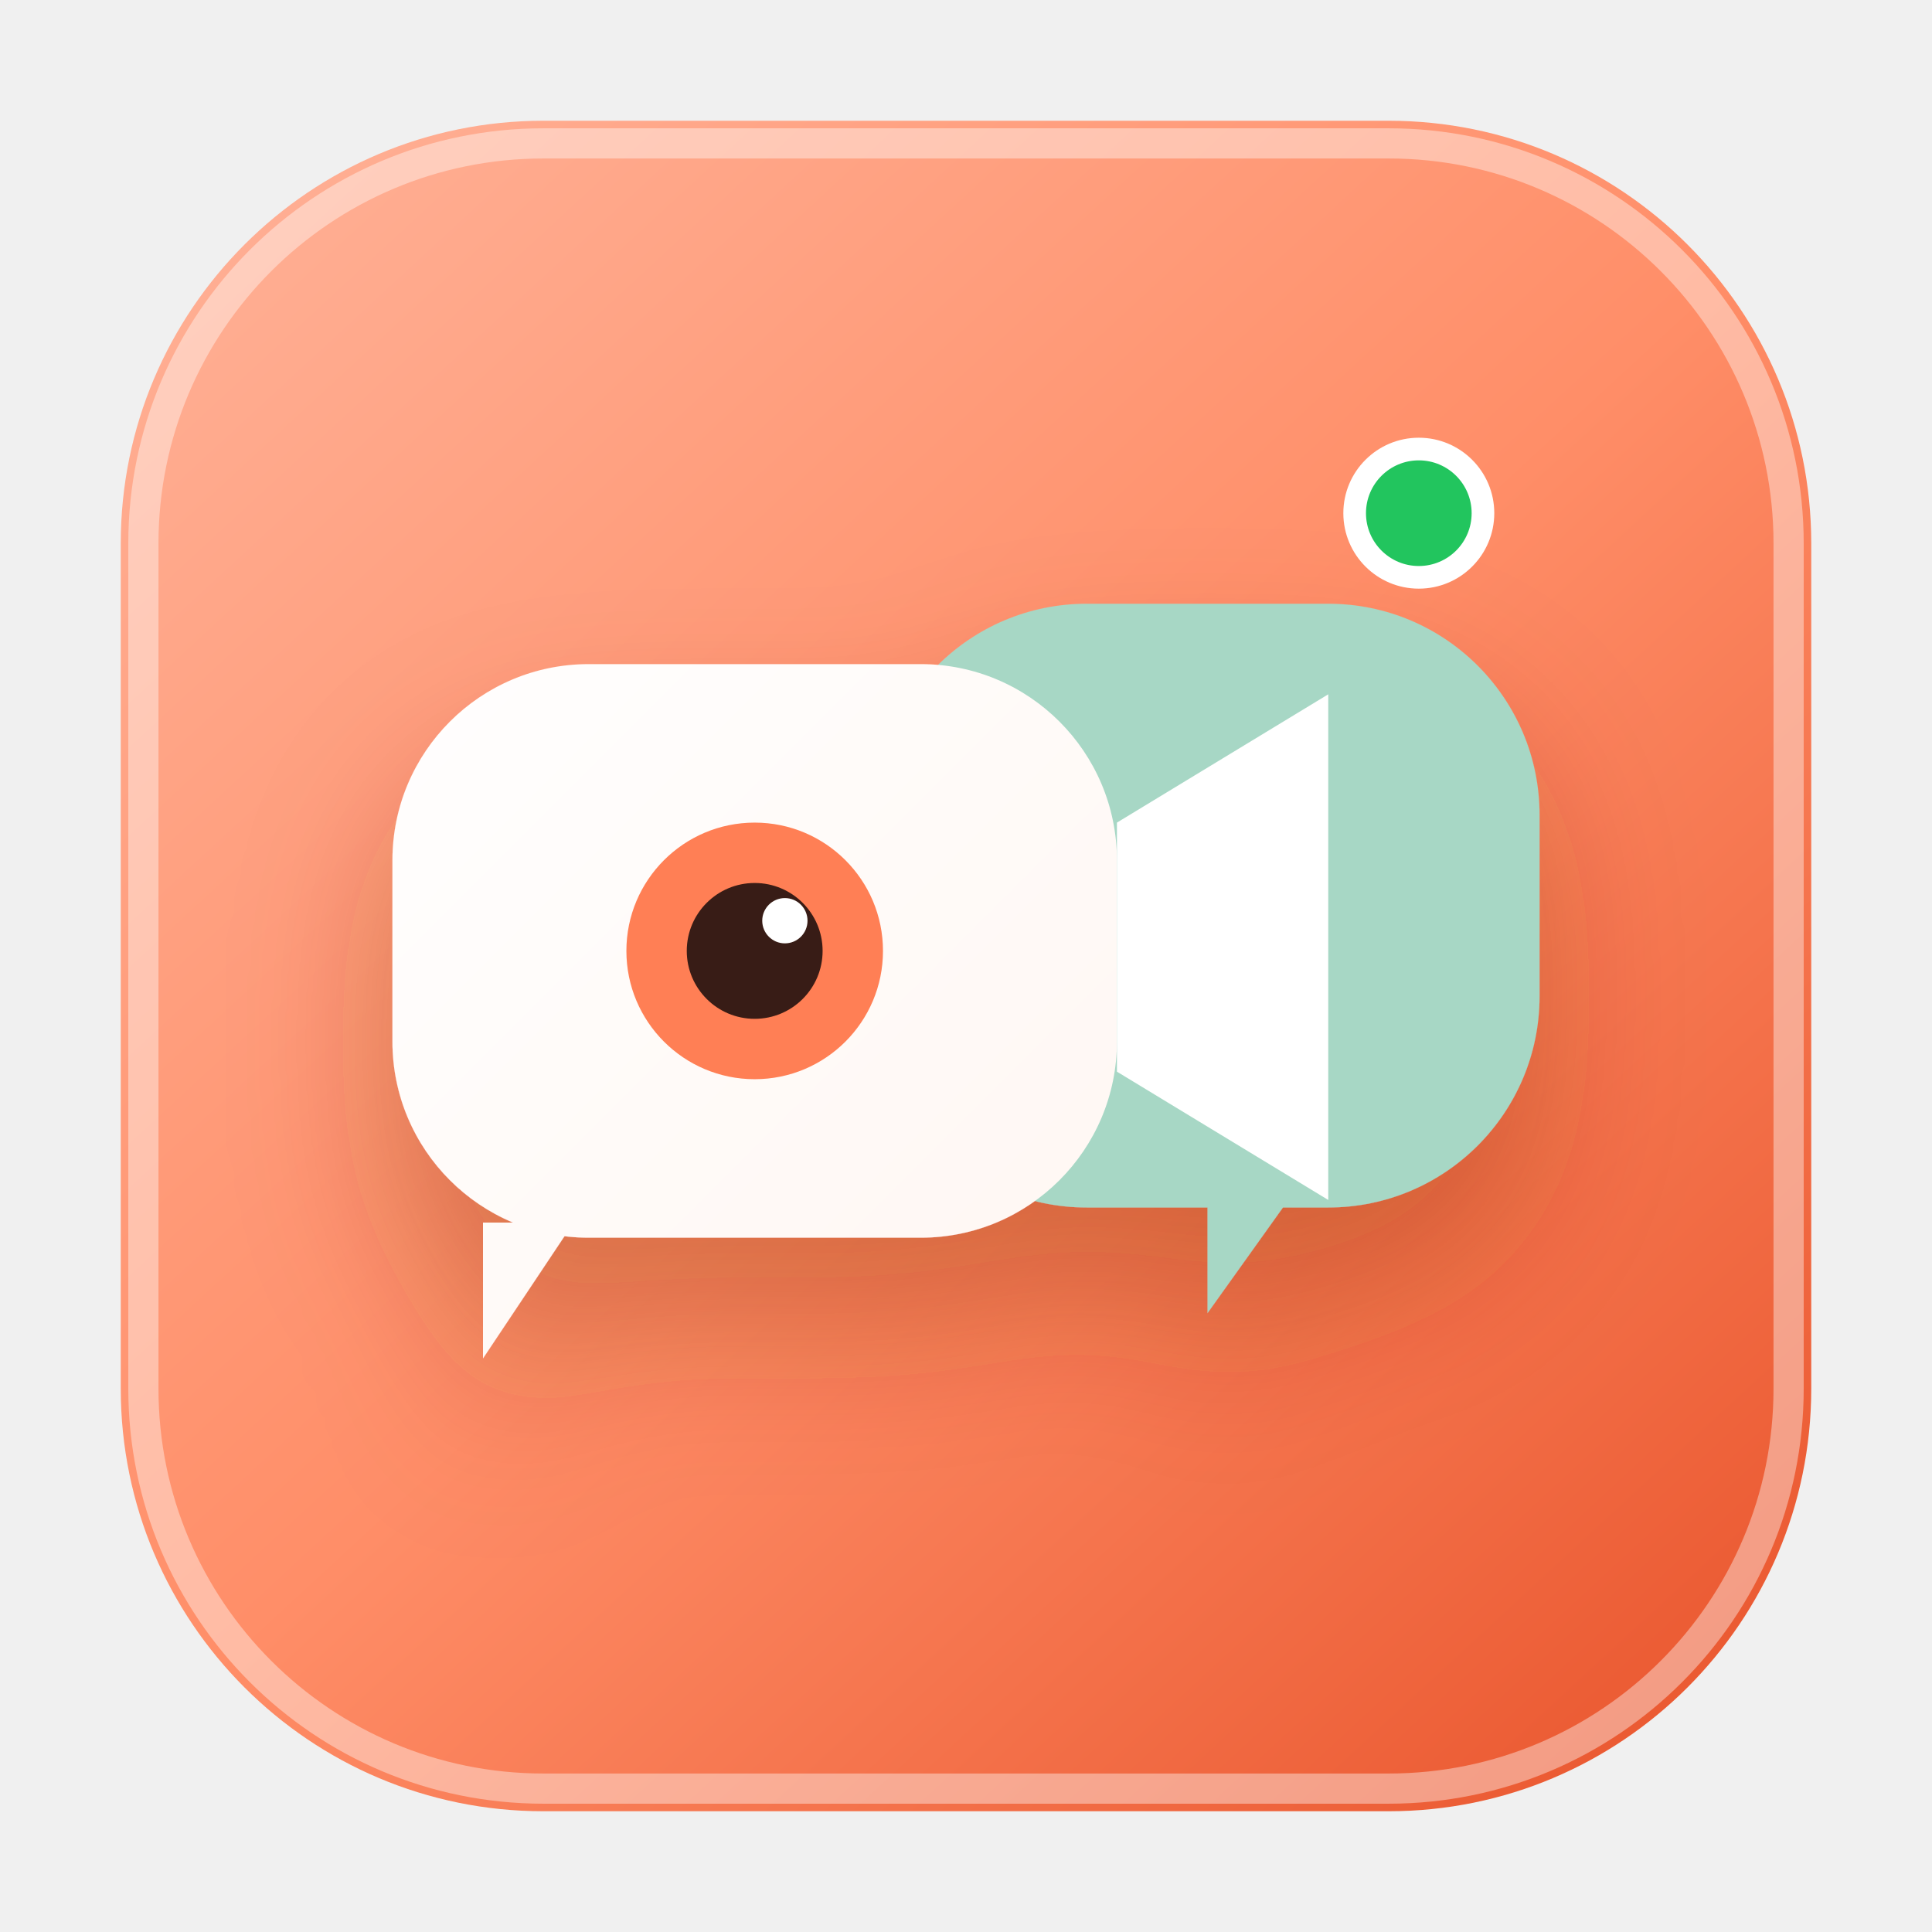
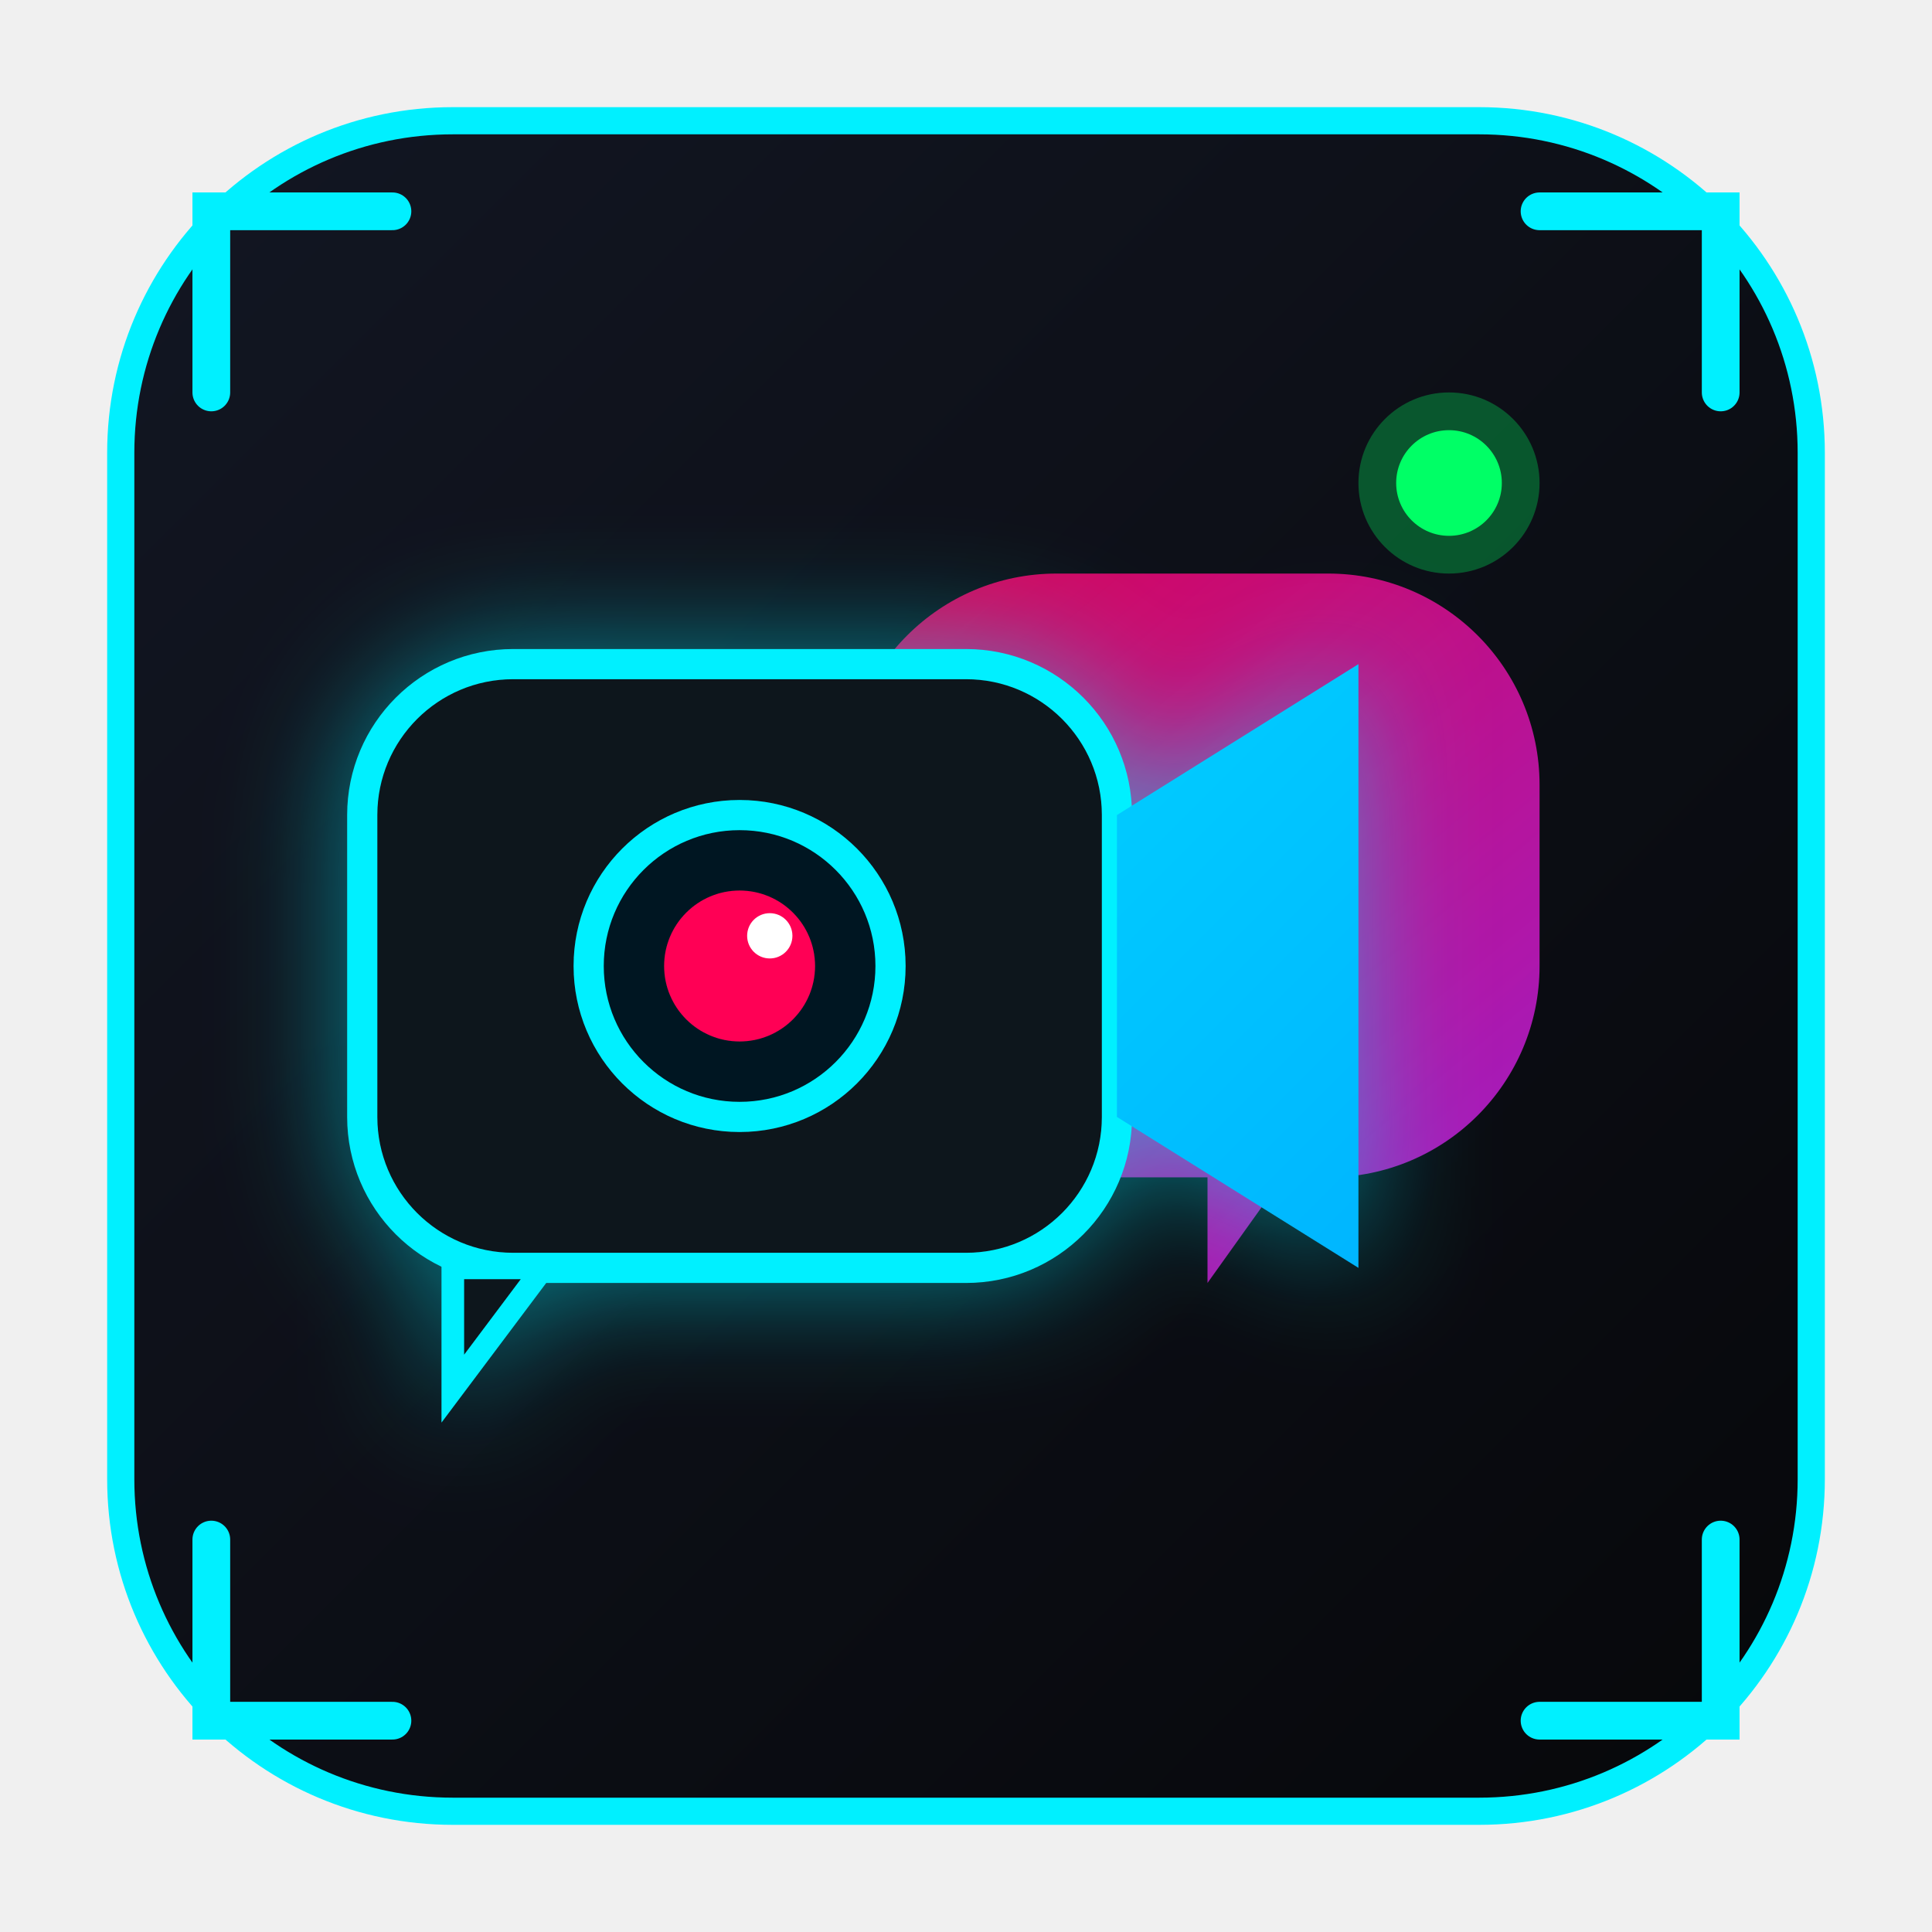
<svg xmlns="http://www.w3.org/2000/svg" viewBox="0 0 128 128" fill="none">
  <defs>
-     <linearGradient id="bgGrad" x1="16" y1="12" x2="112" y2="116" gradientUnits="userSpaceOnUse">
-       <stop offset="0%" stop-color="#ffaf94" />
-       <stop offset="50%" stop-color="#ff8e68" />
-       <stop offset="100%" stop-color="#ea5830" />
+     <linearGradient id="cyberBg" x1="12" y1="12" x2="116" y2="116" gradientUnits="userSpaceOnUse">
+       <stop offset="0%" stop-color="#121622" />
+       <stop offset="100%" stop-color="#07080b" />
    </linearGradient>
-     <linearGradient id="bubbleGrad" x1="30" y1="30" x2="90" y2="90" gradientUnits="userSpaceOnUse">
-       <stop offset="0%" stop-color="#ffffff" />
-       <stop offset="100%" stop-color="#fff5f0" />
+     <linearGradient id="neonCyanGrad" x1="20" y1="20" x2="108" y2="108" gradientUnits="userSpaceOnUse">
+       <stop offset="0%" stop-color="#00f0ff" />
+       <stop offset="100%" stop-color="#00a3ff" />
    </linearGradient>
-     <filter id="shadow" x="14" y="24" width="100" height="84" filterUnits="userSpaceOnUse" color-interpolation-filters="sRGB">
-       <feDropShadow dx="0" dy="6" stdDeviation="5" flood-color="#8a2a0a" flood-opacity="0.32" />
+     <linearGradient id="neonPinkGrad" x1="60" y1="30" x2="110" y2="90" gradientUnits="userSpaceOnUse">
+       <stop offset="0%" stop-color="#ff0055" />
+       <stop offset="100%" stop-color="#b026ff" />
+     </linearGradient>
+     <filter id="neonGlow" x="0" y="0" width="128" height="128" filterUnits="userSpaceOnUse">
+       <feDropShadow dx="0" dy="0" stdDeviation="4" flood-color="#00f0ff" flood-opacity="0.5" />
    </filter>
  </defs>
-   <rect x="8" y="8" width="112" height="112" rx="28" fill="url(#bgGrad)" />
-   <rect x="9.5" y="9.5" width="109" height="109" rx="26.5" stroke="#ffffff" stroke-width="2" stroke-opacity="0.4" />
-   <g filter="url(#shadow)">
-     <path d="M72 40H88C95.732 40 102 46.268 102 54V66C102 73.732 95.732 80 88 80H85L80 87V80H72C64.268 80 58 73.732 58 66V54C58 46.268 64.268 40 72 40Z" fill="#a7d7c5" />
-     <rect x="26" y="44" width="48" height="38" rx="13" fill="url(#bubbleGrad)" />
-     <path d="M38 81L32 90V81H38Z" fill="url(#bubbleGrad)" />
-     <path d="M74 54.5L88 46V79.5L74 71V54.5Z" fill="#ffffff" />
-     <circle cx="50" cy="63" r="8.5" fill="#ff7f54" />
-     <circle cx="50" cy="63" r="4.5" fill="#381c14" />
-     <circle cx="52" cy="61" r="1.5" fill="#ffffff" />
+   <rect x="8" y="8" width="112" height="112" rx="22" fill="url(#cyberBg)" stroke="#00f0ff" stroke-width="1.8" />
+   <path d="M14 26V14H26" stroke="#00f0ff" stroke-width="2.5" stroke-linecap="round" />
+   <path d="M114 26V14H102" stroke="#00f0ff" stroke-width="2.5" stroke-linecap="round" />
+   <path d="M14 102V114H26" stroke="#00f0ff" stroke-width="2.5" stroke-linecap="round" />
+   <path d="M114 102V114H102" stroke="#00f0ff" stroke-width="2.5" stroke-linecap="round" />
+   <path d="M70 38H88C95.732 38 102 44.268 102 52V64C102 71.732 95.732 78 88 78H85L80 85V78H70C62.268 78 56 71.732 56 64V52C56 44.268 62.268 38 70 38Z" fill="url(#neonPinkGrad)" opacity="0.85" />
+   <g filter="url(#neonGlow)">
+     <rect x="24" y="44" width="50" height="40" rx="10" fill="#0f131c" stroke="#00f0ff" stroke-width="2" />
+     <path d="M36 84L30 92V84H36Z" fill="#0f131c" stroke="#00f0ff" stroke-width="1.5" />
+     <path d="M74 54L90 44V84L74 74V54Z" fill="url(#neonCyanGrad)" />
+     <circle cx="49" cy="64" r="10" fill="#001824" stroke="#00f0ff" stroke-width="2" />
+     <circle cx="49" cy="64" r="5" fill="#ff0055" />
+     <circle cx="51" cy="62" r="1.5" fill="#ffffff" />
  </g>
-   <circle cx="94" cy="34" r="5" fill="#ffffff" />
-   <circle cx="94" cy="34" r="3.5" fill="#22c55e" />
+   <circle cx="96" cy="32" r="6" fill="rgba(0, 255, 102, 0.3)" />
+   <circle cx="96" cy="32" r="3.5" fill="#00ff66" />
</svg>
